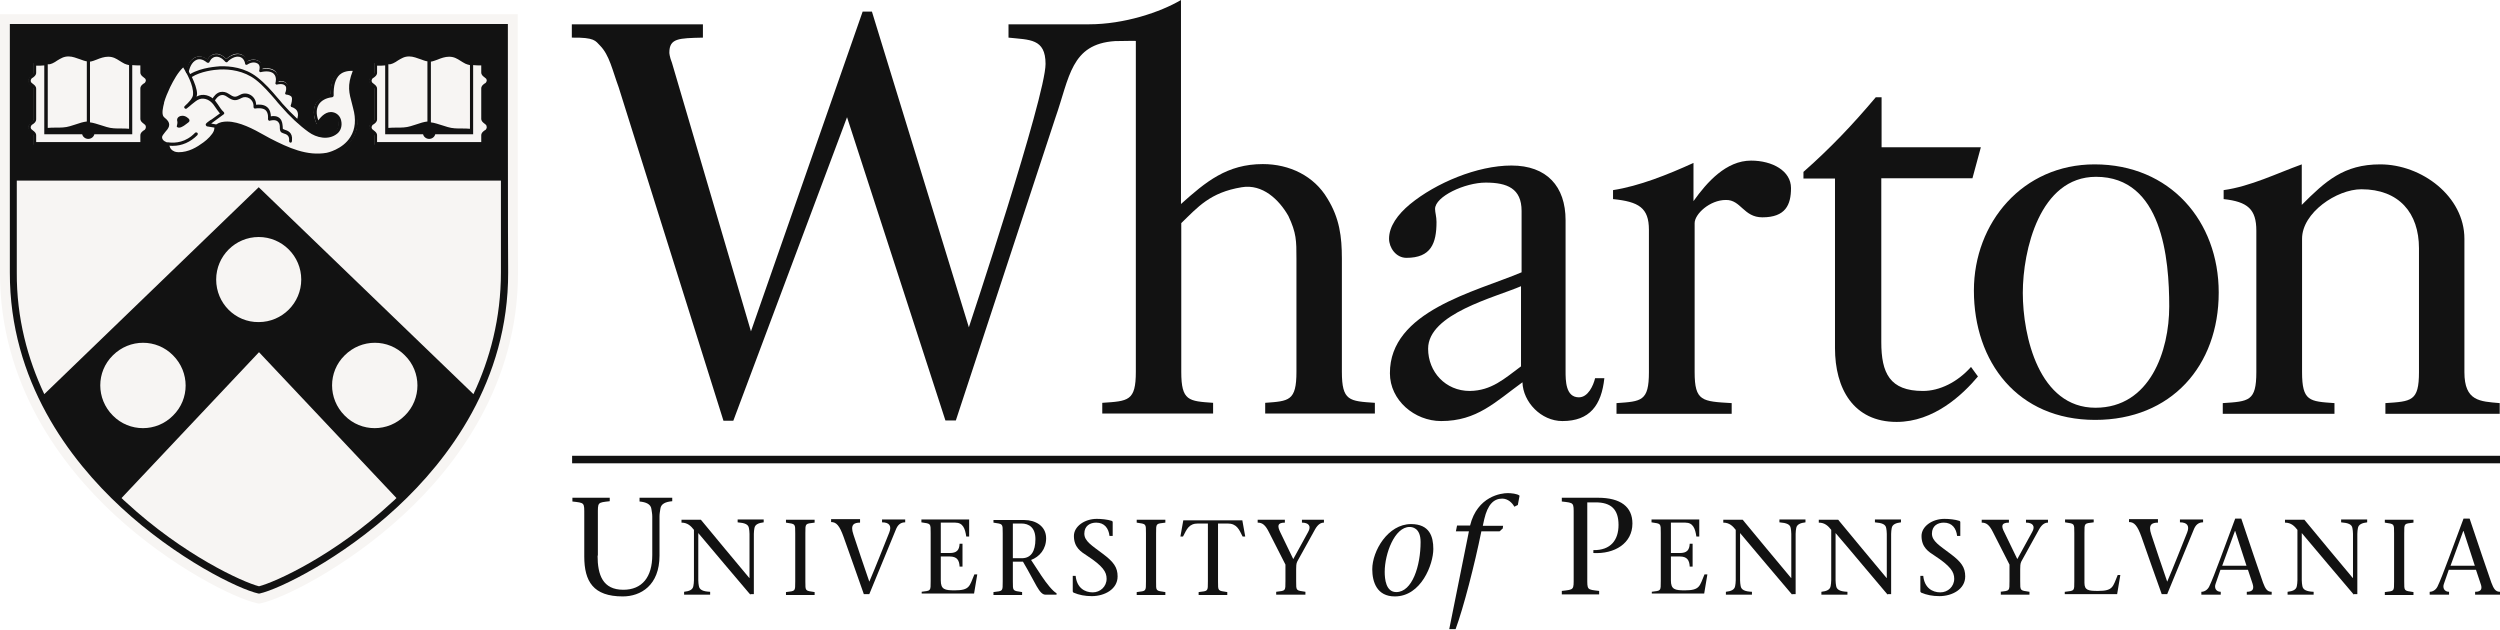
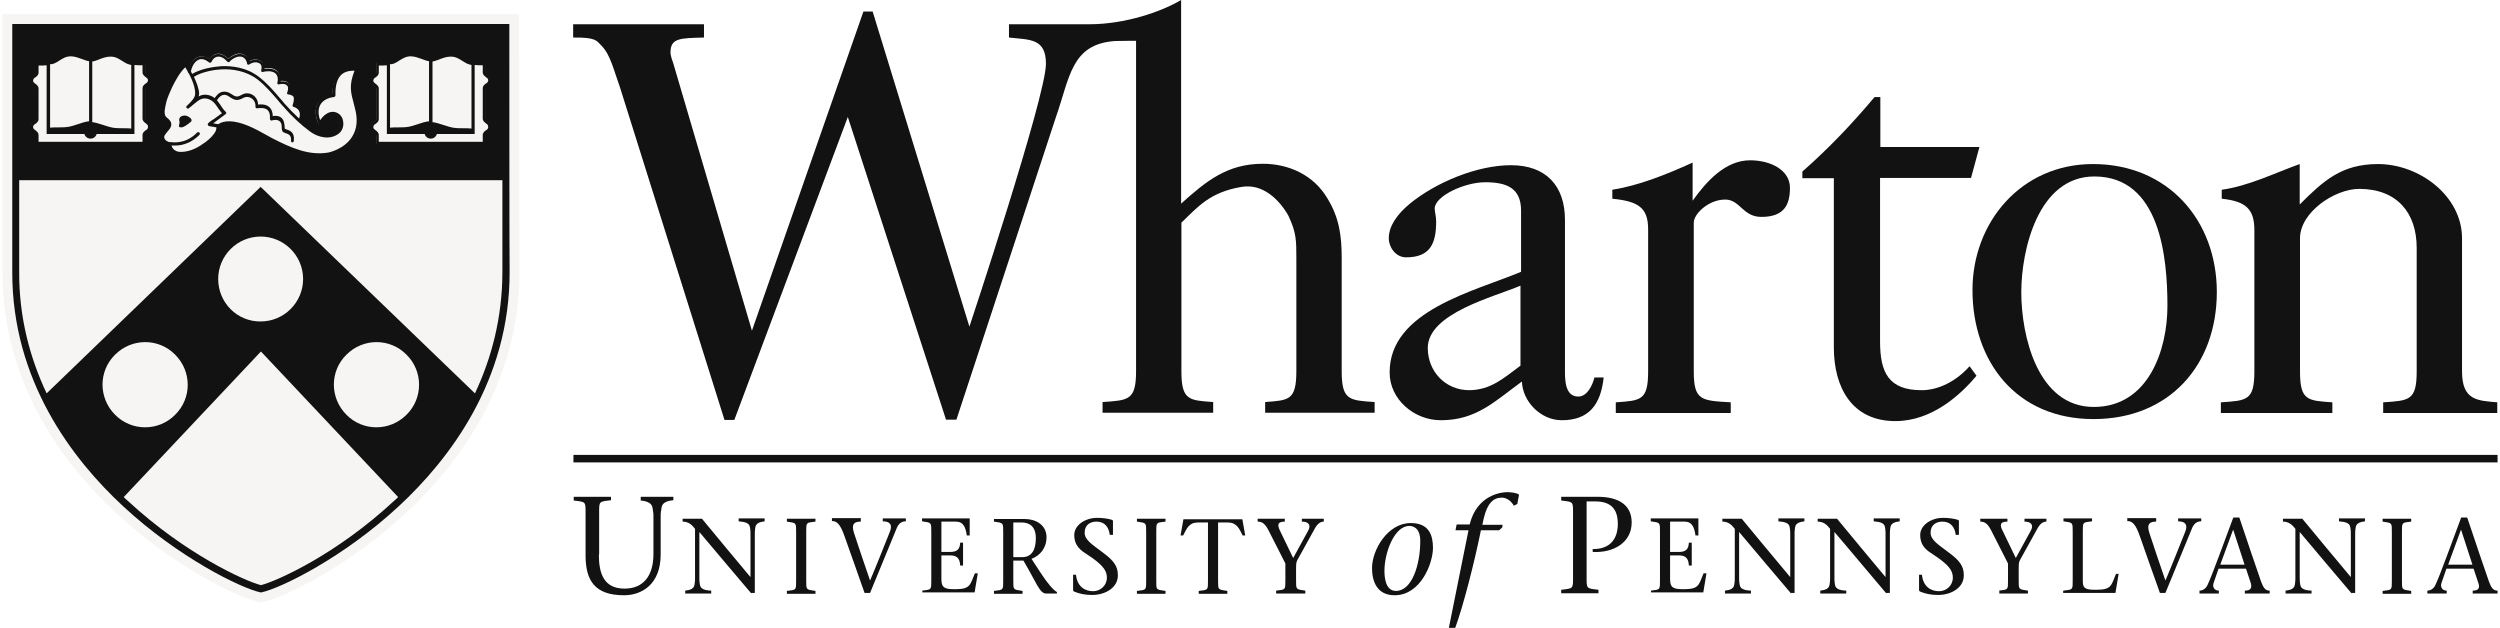
- <svg xmlns="http://www.w3.org/2000/svg" version="1.1" id="Layer_1" x="0px" y="0px" viewBox="0 0 863.9 217.4" style="enable-background:new 0 0 863.9 217.4;" xml:space="preserve">
+ <svg xmlns="http://www.w3.org/2000/svg" version="1.1" id="Layer_1" x="0px" y="0px" width="864" height="217" viewBox="0 0 863.9 217.4" style="enable-background:new 0 0 863.9 217.4;" xml:space="preserve">
  <style type="text/css">
	.st0{fill:#121212;}
	.st1{fill:#f7f5f3;}
	.st2{fill:#121212;}
</style>
  <polygon class="st0" points="863.9,160.1 197.7,160.1 197.7,157.5 863.9,157.5 863.9,160.1 " />
  <path class="st0" d="M206.5,192c0,6.7,1.8,11.8,8.9,11.8c6.5,0,10-4.4,10-12v-13.3c0-1-0.2-1.8-0.3-2.6c-0.2-1.7-1.9-2.4-4.1-2.6  V172h11.3v1.2c-2.3,0.2-3.9,0.9-4.1,2.6c-0.1,0.8-0.3,1.6-0.3,2.6V192c0,10.3-6.5,14.1-12.7,14.1c-10.2,0-13.3-5.2-13.3-13.8V178  c0-4.4,0.2-4.2-4.1-4.7V172h12.9v1.2c-4.3,0.5-4.1,0.3-4.1,4.7V192L206.5,192L206.5,192z" />
  <path class="st0" d="M259.3,205.5c-5.9-6.9-12-14.2-18-21.3v16.3c0,0.8,0.1,1.4,0.2,2c0.2,1.3,1.4,1.9,3.9,2v1h-9v-1  c1.8-0.2,3-0.7,3.2-2c0.1-0.6,0.2-1.2,0.2-2v-17.4c-1-1.3-2.2-2.5-4.3-2.5v-1h6.7c5.5,6.7,11.2,13.5,16.7,20.1h0.1v-15.2  c0-0.8-0.1-1.4-0.2-2c-0.2-1.3-1.4-1.8-3.9-2v-1h9v1c-1.7,0.2-3,0.7-3.2,2c-0.1,0.6-0.2,1.2-0.2,2v20.8H259.3L259.3,205.5  L259.3,205.5z" />
  <path class="st0" d="M278.3,200.9c0,3.4-0.1,3.2,3.2,3.7v1h-9.9v-1c3.3-0.4,3.2-0.2,3.2-3.7v-16.6c0-3.4,0.1-3.2-3.2-3.7v-1h9.9v1  c-3.3,0.4-3.2,0.2-3.2,3.7V200.9L278.3,200.9L278.3,200.9z" />
  <path class="st0" d="M297.2,180.6c-2,0-3.5,0.6-2.3,4.1c1.4,4.4,3.6,10.7,5.5,16.3c2.4-5.6,4.6-11.3,6.9-17c0.9-2.3,0-3.5-2.5-3.5  v-1h8v1c-1.1,0-2.3,0.4-3.1,2.2c-3.1,7.6-6.2,15.1-9.3,22.6h-1.9c-2.2-6.4-4.8-13.5-7-19.8c-1.4-3.9-2.5-5.1-4.3-5.1v-1h10V180.6  L297.2,180.6L297.2,180.6z" />
  <path class="st0" d="M318.4,204.5c3.3-0.4,3.2-0.2,3.2-3.7v-16.6c0-3.4,0.1-3.2-3.2-3.7v-1h16.5v5.9h-1c-0.4-2.7-1.1-4.8-3.8-4.8h-5  v10.5h3.1c2.3,0,3.3-0.9,3.4-3.2h1v7.9h-1c-0.1-2.2-0.9-3.5-3.4-3.5h-3.1v8.3c0,3.1,1.4,3.4,4.8,3.4c5.3,0,5.1-1.5,6.8-5.5h1  l-1.1,6.6h-18.1V204.5L318.4,204.5L318.4,204.5z" />
  <path class="st0" d="M343.3,179.7H354c3.7,0,7.5,2,7.5,6.3c0,3.8-2.3,6.4-5.2,7.5l3.6,5.5c1.8,2.7,3.9,5.3,5.2,6v0.5h-3.8  c-2.2,0-3.4-4-7.8-11.4H350v6.8c0,3.4-0.1,3.2,3.2,3.7v1h-9.9v-1c3.3-0.4,3.2-0.2,3.2-3.7v-16.6c0-3.4,0.1-3.2-3.2-3.7V179.7  L343.3,179.7L343.3,179.7z M350,192.9h3.1c3.2,0,4.7-2.4,4.7-6.6c0-4-2.2-5.4-4.9-5.4H350V192.9L350,192.9L350,192.9z" />
  <path class="st0" d="M383.4,185.2c-0.3-2.6-1.7-4.6-4.6-4.6c-2.1,0-4.1,1.1-4.1,3.8c0,2.6,2.6,4.1,6.3,6.9c3.9,2.9,5.2,4.8,5.2,7.9  c0,4.4-4.5,6.8-8.9,6.8c-2.4,0-4.4-0.4-6.3-1.2c-0.1-0.1-0.3-0.2-0.3-0.5v-5.3h1c0.4,4.1,3.1,5.7,5.9,5.7c2.6,0,4.8-2,4.8-4.7  c0-2.4-1.3-4.4-6.8-8c-2-1.3-4.5-2.8-4.5-6.8c0-3.3,3.7-5.9,7.9-5.9c1.6,0,3.7,0.2,5.2,0.7c0.2,0.1,0.3,0.2,0.3,0.4v4.8H383.4  L383.4,185.2L383.4,185.2z" />
  <path class="st0" d="M399.5,200.9c0,3.4-0.2,3.2,3.2,3.7v1h-9.9v-1c3.3-0.4,3.2-0.2,3.2-3.7v-16.6c0-3.4,0.1-3.2-3.2-3.7v-1h9.9v1  c-3.3,0.4-3.2,0.2-3.2,3.7V200.9L399.5,200.9L399.5,200.9z" />
  <path class="st0" d="M420.9,200.9c0,3.4-0.1,3.2,3.2,3.7v1h-9.9v-1c3.3-0.4,3.2-0.2,3.2-3.7v-20H414c-3.2,0-3.9,2-5.2,4.5h-0.9  l1-5.6h20.4l1,5.6h-0.9c-1.2-2.4-2-4.5-5.2-4.5h-3.3V200.9L420.9,200.9L420.9,200.9z" />
  <path class="st0" d="M441,204.5c3.3-0.4,3.2-0.2,3.2-3.7v-5.7l-5.7-11.2c-1.2-2.4-2.2-3.3-3.9-3.3v-1h9.4v1c-2.8,0-2.5,1.4-1.6,3.3  l4.5,9.3l5.1-9.3c1.3-2.2,0.1-3.3-2.1-3.3v-1h7.6v1c-1,0-2,0.5-3,2.2l-6.2,11.2c-0.4,0.7-0.4,1.8-0.4,2.7v4.1c0,3.4-0.1,3.2,3.2,3.7  v1H441V204.5L441,204.5L441,204.5z" />
  <path class="st0" d="M474.2,196.7c0-6.3,5.4-15.6,13.4-15.6c6.4,0,7.7,4.3,7.7,8.6c0,5.3-4.2,16.4-13.3,16.4  C475.8,206.1,474.2,201.1,474.2,196.7L474.2,196.7L474.2,196.7z M490.9,187.3c0-5-3-5.2-3.8-5.2c-5.2,0-8.6,9.3-8.6,15.5  c0,2.5,0.4,7,4,7C488,204.6,490.9,195.6,490.9,187.3L490.9,187.3L490.9,187.3z" />
  <path class="st0" d="M519.3,182.6l-1.1,1h-6.3c-2.3,11.4-6.2,26.5-8.9,33.8h-2.2l6.8-33.8h-4.5l0.4-2h4.5  c2.5-10.2,10.9-11.2,13-11.2c1.1,0,3.4,0.2,4.1,0.9l-0.6,3.2l-1.2,0.6c-0.7-1.3-2.2-2.8-4.2-2.8c-2.9,0-5,2-6.2,7.1l-0.5,2.3h7  L519.3,182.6L519.3,182.6L519.3,182.6z" />
  <path class="st0" d="M548.5,199.5c0,4.4-0.2,4.2,4.1,4.7v1.2h-12.9v-1.2c4.3-0.5,4.1-0.3,4.1-4.7V178c0-4.4,0.2-4.2-4.1-4.7V172  h12.5c7.9,0,11.9,3.2,11.9,8.9c0,6.9-6.2,10.6-13.5,10.2v-1c6,0.1,8.7-3.5,8.7-8.7c0-5.4-2.6-7.8-7.9-7.8h-2.9V199.5L548.5,199.5  L548.5,199.5z" />
  <path class="st0" d="M570.7,204.5c3.3-0.4,3.2-0.2,3.2-3.7v-16.6c0-3.4,0.1-3.2-3.2-3.7v-1h16.5v5.9h-1c-0.4-2.7-1.1-4.8-3.8-4.8h-5  v10.5h3.1c2.3,0,3.3-0.9,3.4-3.2h1v7.9h-1c-0.1-2.2-0.9-3.5-3.4-3.5h-3.1v8.3c0,3.1,1.4,3.4,4.8,3.4c5.3,0,5.1-1.5,6.8-5.5h1  l-1.1,6.6h-18.1V204.5L570.7,204.5L570.7,204.5z" />
  <path class="st0" d="M619.3,205.5c-5.9-6.9-12-14.2-18-21.3v16.3c0,0.8,0.1,1.4,0.2,2c0.2,1.3,1.4,1.9,3.9,2v1h-9v-1  c1.8-0.2,3-0.7,3.2-2c0.1-0.6,0.2-1.2,0.2-2v-17.4c-1-1.3-2.2-2.5-4.3-2.5v-1h6.7c5.5,6.7,11.2,13.5,16.7,20.1h0.1v-15.2  c0-0.8-0.1-1.4-0.2-2c-0.2-1.3-1.4-1.8-3.9-2v-1h9v1c-1.7,0.2-3,0.7-3.2,2c-0.1,0.6-0.2,1.2-0.2,2v20.8H619.3L619.3,205.5  L619.3,205.5z" />
  <path class="st0" d="M652.3,205.5c-5.9-6.9-11.9-14.2-18-21.3v16.3c0,0.8,0.1,1.4,0.2,2c0.2,1.3,1.4,1.9,3.9,2v1h-9v-1  c1.8-0.2,3-0.7,3.2-2c0.1-0.6,0.2-1.2,0.2-2v-17.4c-1-1.3-2.2-2.5-4.3-2.5v-1h6.7c5.5,6.7,11.2,13.5,16.7,20.1h0.1v-15.2  c0-0.8-0.1-1.4-0.2-2c-0.2-1.3-1.4-1.8-3.9-2v-1h9v1c-1.7,0.2-3,0.7-3.2,2c-0.1,0.6-0.2,1.2-0.2,2v20.8H652.3L652.3,205.5  L652.3,205.5z" />
  <path class="st0" d="M676.3,185.2c-0.3-2.6-1.7-4.6-4.6-4.6c-2.1,0-4.1,1.1-4.1,3.8c0,2.6,2.6,4.1,6.3,6.9c3.9,2.9,5.2,4.8,5.2,7.9  c0,4.4-4.5,6.8-8.9,6.8c-2.4,0-4.4-0.4-6.3-1.2c-0.1-0.1-0.3-0.2-0.3-0.5v-5.3h1c0.4,4.1,3.1,5.7,5.9,5.7c2.6,0,4.8-2,4.8-4.7  c0-2.4-1.3-4.4-6.8-8c-2-1.3-4.5-2.8-4.5-6.8c0-3.3,3.7-5.9,7.9-5.9c1.6,0,3.7,0.2,5.2,0.7c0.2,0.1,0.3,0.2,0.3,0.4v4.8H676.3  L676.3,185.2L676.3,185.2z" />
  <path class="st0" d="M691.2,204.5c3.3-0.4,3.2-0.2,3.2-3.7v-5.7l-5.7-11.2c-1.2-2.4-2.2-3.3-3.9-3.3v-1h9.4v1  c-2.8,0-2.6,1.4-1.6,3.3l4.5,9.3l5.1-9.3c1.3-2.2,0.1-3.3-2.1-3.3v-1h7.6v1c-1,0-2,0.5-3,2.2l-6.2,11.2c-0.4,0.7-0.4,1.8-0.4,2.7  v4.1c0,3.4-0.1,3.2,3.2,3.7v1h-9.9V204.5L691.2,204.5L691.2,204.5z" />
  <path class="st0" d="M713.6,204.5c3.3-0.4,3.2-0.2,3.2-3.7v-16.6c0-3.4,0.1-3.2-3.2-3.7v-1h9.9v1c-3.3,0.4-3.2,0.2-3.2,3.7v17.2  c0,2.6,1.4,2.8,4.7,2.8c5.3,0,5.1-1.5,6.8-5.5h0.9l-1.1,6.6h-18.1V204.5L713.6,204.5L713.6,204.5z" />
  <path class="st0" d="M745.7,180.6c-2,0-3.5,0.6-2.3,4.1c1.4,4.4,3.6,10.7,5.5,16.3c2.4-5.6,4.6-11.3,6.9-17c0.9-2.3,0-3.5-2.5-3.5  v-1h8v1c-1.1,0-2.3,0.4-3.1,2.2c-3.1,7.6-6.2,15.1-9.3,22.6h-1.9c-2.3-6.4-4.8-13.5-7-19.8c-1.4-3.9-2.5-5.1-4.3-5.1v-1h10V180.6  L745.7,180.6L745.7,180.6z" />
  <path class="st0" d="M767.3,196.9l-1.7,4.9c-0.5,1.4,0.2,2.7,1.8,2.7v1h-6.7v-1c1,0,2.1-0.6,2.7-1.8c1.6-3.2,5.9-15.3,9-23.5h2.1  c2.5,7.4,6.3,18.8,7.5,22.1c0.8,2.1,1.4,3.2,3,3.2v1h-8.6v-1c2.3,0,2.5-1.2,2-2.8l-1.6-4.8H767.3L767.3,196.9L767.3,196.9z   M776.3,195.5l-3.9-12h-0.1l-4.4,12H776.3L776.3,195.5L776.3,195.5z" />
  <path class="st0" d="M813.4,205.5c-5.9-6.9-12-14.2-18-21.3v16.3c0,0.8,0.1,1.4,0.2,2c0.2,1.3,1.4,1.9,3.9,2v1h-9v-1  c1.8-0.2,3-0.7,3.2-2c0.1-0.6,0.2-1.2,0.2-2v-17.4c-1-1.3-2.2-2.5-4.3-2.5v-1h6.7c5.5,6.7,11.2,13.5,16.7,20.1h0.1v-15.2  c0-0.8-0.1-1.4-0.2-2c-0.2-1.3-1.4-1.8-3.9-2v-1h9v1c-1.7,0.2-3,0.7-3.2,2c-0.1,0.6-0.2,1.2-0.2,2v20.8H813.4L813.4,205.5  L813.4,205.5z" />
  <path class="st0" d="M830.8,200.9c0,3.4-0.1,3.2,3.2,3.7v1h-9.9v-1c3.3-0.4,3.2-0.2,3.2-3.7v-16.6c0-3.4,0.1-3.2-3.2-3.7v-1h9.9v1  c-3.3,0.4-3.2,0.2-3.2,3.7V200.9L830.8,200.9L830.8,200.9z" />
  <path class="st0" d="M846.2,196.9l-1.7,4.9c-0.5,1.4,0.2,2.7,1.8,2.7v1h-6.7v-1c1,0,2.1-0.6,2.7-1.8c1.6-3.2,5.9-15.3,9-23.5h2.1  c2.5,7.4,6.3,18.8,7.5,22.1c0.8,2.1,1.4,3.2,3,3.2v1h-8.6v-1c2.3,0,2.5-1.2,1.9-2.8l-1.6-4.8H846.2L846.2,196.9L846.2,196.9z   M855.2,195.5l-3.9-12h-0.1l-4.4,12H855.2L855.2,195.5L855.2,195.5z" />
  <path class="st1" d="M178.9,4.9H0c0,0,0,88.7,0,89.2c-0.1,38.8,21.4,66.9,39.5,83.7c19.9,18.4,41.8,29,49.1,30.6l0.9,0.2l0.9-0.2  c7.3-1.6,29.2-12.2,49.1-30.6c18.1-16.7,39.6-44.9,39.5-83.7C178.9,93,178.9,4.9,178.9,4.9L178.9,4.9z" />
  <path class="st2" d="M167.9,42.3L167.9,42.3c0.3,0.2,0.5,0.4,0.7,0.7c0.2,0.3,0.3,0.7,0.3,1c0,0.4-0.1,0.7-0.3,1  c-0.2,0.3-0.5,0.5-0.7,0.7c-0.4,0.3-0.8,0.6-0.8,1.1V50l-18.8,0l-18.8,0v-3.2c0-0.5-0.4-0.8-0.8-1.1c-0.3-0.2-0.5-0.4-0.7-0.7  c-0.2-0.3-0.3-0.7-0.3-1c0-0.4,0.1-0.7,0.3-1c0.2-0.3,0.5-0.5,0.7-0.7c0.4-0.3,0.8-0.6,0.8-1.1V30.7c0-0.5-0.4-0.8-0.8-1.1  c-0.3-0.2-0.5-0.4-0.7-0.7c-0.2-0.3-0.3-0.7-0.3-1c0-0.4,0.1-0.7,0.3-1c0.2-0.3,0.5-0.5,0.7-0.7c0.4-0.3,0.8-0.6,0.8-1.1v-3.3h0.5  c2.2,0,4.1,0,5.5-0.6c0.5-0.2,1.1-0.6,1.6-0.9c1.1-0.7,2.5-1.5,4.4-1.5c1.6,0,3,0.6,4.3,1.1c0.9,0.4,1.8,0.7,2.4,0.7h0.3  c0.6,0,1.5-0.3,2.4-0.7c1.3-0.5,2.7-1.1,4.3-1.1c1.9,0,3.3,0.8,4.4,1.5c0.5,0.3,1,0.7,1.6,0.9c1.3,0.6,3.3,0.6,5.5,0.6h0.5V25  c0,0.5,0.4,0.8,0.8,1.1c0.2,0.2,0.5,0.4,0.7,0.7c0.2,0.3,0.3,0.7,0.3,1c0,0.4-0.1,0.7-0.3,1c-0.2,0.3-0.5,0.5-0.7,0.7  c-0.4,0.3-0.8,0.6-0.8,1.1v10.4C167.1,41.6,167.5,41.9,167.9,42.3L167.9,42.3z M121.9,47.7c-2.9,4.6-8.5,5.8-8.7,5.8  c-1.1,0.2-2.2,0.3-3.4,0.3h0c-5.8,0-11.2-2.5-16.7-5.4c-0.6-0.3-1.3-0.7-2-1.1c-3.5-1.9-8.4-4.6-12.5-4.6c-1.2,0-2.3,0.2-3.4,0.8  L75,43.6l0,0.2c0,0.5-0.1,1.1-0.3,1.5c-0.7,1.8-2.8,3.6-3.9,4.4c-2.4,1.7-5.4,3.5-9,3.5c-0.6,0-1.1-0.1-1.5-0.2  c-0.7-0.2-1.2-0.6-1.6-1.2c-0.2-0.3-0.4-0.6-0.5-0.9c-0.1-0.3-0.2-0.5-0.2-0.8l0-0.2l-0.2-0.1c-1.4-0.4-2.3-1.4-2.3-2.5  c0-0.9,0.6-1.6,1.2-2.3c1-1.1,1.8-2.1,0.4-3.4c-0.1-0.1-0.3-0.2-0.4-0.3c-0.2-0.1-0.4-0.3-0.5-0.5c-1.2-1.3-0.5-3.9-0.1-5.5l0-0.2  c0.5-1.7,1.1-3.5,2.1-5.4c1.3-2.6,2.9-5.6,5.1-7.4c0,0,0.1-0.1,0.2,0c0.1,0,0.1,0,0.1,0.1c0,0.1,0.3,0.4,0.6,1l0.4,0.6l0.2-0.7  c0.6-1.9,1.6-3.1,3-3.6c1.5-0.5,2.9,0.2,3.6,0.7l0.3,0.2l0.2-0.3c0.4-0.7,1.3-1.6,2.7-1.7c1.5-0.1,2.8,1,3.4,1.6l0.2,0.2l0.2-0.2  c0.7-0.6,2.4-1.9,4.2-1.6c1.7,0.2,2.3,1.7,2.5,2.3l0.1,0.4l0.4-0.2c0.8-0.4,2.3-0.9,3.8,0c0.9,0.6,1,1.6,1,2.3l0,0.4l0.4-0.1  c1.1-0.2,3.1-0.3,4.3,0.9c0.9,1,1,2.2,0.9,3.1l-0.1,0.4l0.4-0.1c1-0.1,2.2,0,2.9,1.1c0.5,0.7,0.3,1.8,0.1,2.3L99.3,32l0.3,0.1  c0.6,0.1,1.5,0.5,1.8,1.3c0.2,0.6,0.1,1.6-0.2,2.7l-0.1,0.3l0.3,0.1c0.5,0.2,1.4,0.7,1.8,1.6c0.5,0.9,0.4,2.1-0.1,3.4l-0.1,0.2  l0.2,0.2c1.2,1.1,2.5,2.1,3.7,3c2.5,1.8,6.4,2.8,9,0.6c1-0.8,1.4-2.3,1.1-3.7c-0.3-1.2-1.1-2.1-2.3-2.4c-2-0.4-3.6,1.5-4.9,3.4  c0,0.1-0.1,0.1-0.2,0.1c-0.1,0-0.1-0.1-0.2-0.1c-1.2-2.8-1.2-5.2-0.2-7c0.9-1.5,2.7-2.6,4.8-2.9l0.3,0l0-0.3c0-3.4,0.8-5.8,2.4-7.3  c1-0.9,2.8-1.9,5.8-1.5c0.1,0,0.1,0,0.1,0.1c0,0.1,0,0.1,0,0.2c-2.2,5.4-1.7,7.4-0.5,11.8c0.1,0.4,0.2,0.8,0.3,1.2l0,0  C124,41.2,123.7,44.8,121.9,47.7L121.9,47.7z M50.1,42.3L50.1,42.3c0.3,0.2,0.5,0.4,0.7,0.7c0.2,0.3,0.3,0.7,0.3,1  c0,0.4-0.1,0.7-0.3,1c-0.2,0.3-0.5,0.5-0.7,0.7c-0.4,0.3-0.8,0.6-0.8,1.1V50l-18.8,0l-18.8,0v-3.2c0-0.5-0.4-0.8-0.8-1.1  c-0.3-0.2-0.5-0.4-0.7-0.7c-0.2-0.3-0.3-0.7-0.3-1c0-0.4,0.1-0.7,0.3-1c0.2-0.3,0.5-0.5,0.7-0.7c0.4-0.3,0.8-0.6,0.8-1.1V30.7  c0-0.5-0.4-0.8-0.8-1.1c-0.3-0.2-0.5-0.4-0.7-0.7c-0.2-0.3-0.3-0.7-0.3-1c0-0.4,0.1-0.7,0.3-1c0.2-0.3,0.5-0.5,0.7-0.7  c0.4-0.3,0.8-0.6,0.8-1.1v-3.3h0.5c2.2,0,4.1,0,5.5-0.6c0.5-0.2,1.1-0.6,1.6-0.9c1.1-0.7,2.5-1.5,4.4-1.5c1.6,0,3,0.6,4.3,1.1  c0.9,0.4,1.8,0.7,2.4,0.7h0.3c0.6,0,1.5-0.3,2.4-0.7c1.3-0.5,2.7-1.1,4.3-1.1c1.9,0,3.3,0.8,4.4,1.5c0.5,0.3,1,0.7,1.6,0.9  c1.3,0.6,3.3,0.6,5.5,0.6h0.5V25c0,0.5,0.4,0.8,0.8,1.1c0.2,0.2,0.5,0.4,0.7,0.7c0.2,0.3,0.3,0.7,0.3,1c0,0.4-0.1,0.7-0.3,1  c-0.2,0.3-0.5,0.5-0.7,0.7c-0.4,0.3-0.8,0.6-0.8,1.1v10.4C49.3,41.6,49.7,41.9,50.1,42.3L50.1,42.3z M4.5,9.6c0,0,0.2,51.8,0,51.6  l169.9,0c0-24.3,0-51.6,0-51.6H4.5L4.5,9.6z" />
  <path class="st0" d="M63,40c0.6,0,1.2,0.2,1.7,0.6c0.2,0.2,0.4,0.3,0.5,0.4c0.4,0.4,0.4,1-0.1,1.3c-0.4,0.3-0.9,0.7-1.2,0.9  c-0.7,0.5-1.9,1.3-2.7,0.7c-0.4-0.3,0.4-0.9,0-2.3C61.1,40.5,62.2,40,63,40L63,40z" />
  <path class="st0" d="M63.3,23.3c-1.9,1.8-3.3,4.4-4.5,6.8c-0.9,1.9-1.6,3.6-2.1,5.3l0,0.2c-0.3,1.2-1,3.8-0.1,4.8  c0.1,0.1,0.3,0.2,0.4,0.4c0.2,0.1,0.3,0.2,0.5,0.4c1.9,1.8,0.6,3.3-0.4,4.4c-0.5,0.7-1.1,1.3-1.1,1.8c0,1.3,1.6,1.8,2.1,1.9  c0.2,0.1,0.4,0.2,0.4,0.5c0,0.4,0.1,0.7,0.2,1c0.1,0.3,0.2,0.5,0.4,0.7c0.3,0.4,0.8,0.7,1.3,0.9c0.4,0.1,0.8,0.2,1.3,0.2  c3.5,0,6.3-1.7,8.6-3.4c1.4-1,3.1-2.7,3.6-4c0.1-0.4,0.2-0.7,0.2-1.1l-2.4-0.4c0,0,0,0-0.1,0c-0.3-0.1-0.4-0.3-0.5-0.5  c-0.1-0.5,0.4-0.8,1.2-1.4c0.3-0.2,0.5-0.4,0.8-0.5c1.3-0.9,2.3-1.7,2.9-2.1c-0.7-0.8-1.2-1.6-1.7-2.3c-0.4-0.6-0.7-1-1-1.3  c-1.2-1.3-3.3-2.1-5.1-1c-0.7,0.4-1.3,1-2,1.5c-0.5,0.5-1.1,0.9-1.7,1.4c-0.2,0.2-0.5,0.1-0.7-0.1c-0.2-0.2-0.2-0.5,0-0.7  c0.1-0.1,0.2-0.2,0.3-0.3c0.8-0.7,2.6-2.5,2.6-3.7C67,29.5,64.3,24.9,63.3,23.3L63.3,23.3z M78.5,42c4.2,0,9.1,2.6,12.8,4.7  c0.7,0.4,1.4,0.8,2,1.1c6.4,3.3,12.8,6.2,19.6,5c0,0,5.5-1.1,8.2-5.5c1.7-2.7,2-6.1,0.9-10c-0.1-0.4-0.2-0.8-0.3-1.2  c-1.1-4.1-1.8-6.5,0.2-11.6c-2.3-0.1-3.7,0.6-4.5,1.3c-1.5,1.4-2.2,3.8-2.1,7.2c0,0.3-0.2,0.5-0.5,0.6c-2.1,0.2-3.9,1.2-4.7,2.6  c-0.8,1.4-0.9,3.2-0.1,5.4c1-1.4,2.8-3.3,5.1-2.8c1.4,0.3,2.5,1.4,2.8,2.9c0.4,1.7-0.1,3.5-1.4,4.5c-3,2.4-7.2,1.4-9.9-0.6  c-3.2-2.3-6.4-5.3-9.7-9.1c-0.6-0.7-1.2-1.3-1.7-2c-2.1-2.4-4.3-5-6.9-7c-4.1-3.1-8.9-3.6-12.2-3.5c-2.3,0.1-6.8,0.7-9.8,2.6  c0.9,1.9,1.8,4.2,1.8,5.9c0,0.3-0.1,0.6-0.2,0.9c2.2-1.3,4.8-0.4,6.3,1.2c0.3,0.4,0.7,0.9,1.1,1.5c0.6,0.9,1.2,1.9,2,2.6  c0.1,0.1,0.2,0.3,0.2,0.4c0,0.2-0.1,0.3-0.2,0.4c0,0-1.4,1-3.4,2.5c-0.3,0.2-0.5,0.4-0.8,0.6c0,0-0.1,0.1-0.1,0.1l1.7,0.3  C75.9,42.2,77.2,42,78.5,42L78.5,42z M109.8,54.1c-5.9,0-11.3-2.5-16.9-5.4c-0.6-0.3-1.3-0.7-2-1.1c-4.5-2.4-11.2-6.1-15.6-3.8  c0,0.6-0.1,1.1-0.3,1.6c-0.7,1.8-2.9,3.8-4,4.5c-2.4,1.8-5.5,3.6-9.2,3.6c-0.6,0-1.1-0.1-1.6-0.3c-0.7-0.2-1.3-0.7-1.8-1.3  c-0.2-0.3-0.4-0.6-0.6-1c-0.1-0.3-0.2-0.6-0.2-0.9C56,49.7,55,48.6,55,47.3c0-1,0.7-1.8,1.3-2.5c1.1-1.3,1.5-1.9,0.5-2.9  c-0.1-0.1-0.2-0.2-0.4-0.3c-0.2-0.1-0.4-0.3-0.6-0.5c-1.3-1.4-0.6-4.1-0.1-5.8l0-0.2c0.5-1.7,1.2-3.5,2.1-5.5  c1.3-2.7,2.9-5.6,5.2-7.5c0.1-0.1,0.3-0.1,0.4-0.1c0.2,0,0.3,0.1,0.4,0.2c0.1,0.1,1,1.5,1.9,3.4c4-2.4,9.6-2.6,10.3-2.7  c3.5-0.1,8.6,0.4,12.9,3.8c2.7,2.1,4.9,4.6,7,7.1c0.6,0.6,1.1,1.3,1.7,2c3.3,3.7,6.4,6.6,9.6,8.9c2.4,1.7,6.1,2.7,8.6,0.6  c0.9-0.7,1.3-2.1,1-3.4c-0.3-1.1-1-1.9-2-2.1c-1.8-0.4-3.3,1.4-4.5,3.2c-0.1,0.2-0.3,0.3-0.5,0.2c-0.2,0-0.4-0.1-0.4-0.3  c-1.2-2.9-1.3-5.4-0.2-7.3c1-1.6,2.8-2.8,5-3.1c0-3.5,0.8-6,2.5-7.5c1-0.9,2.9-2,6.1-1.5c0.2,0,0.3,0.1,0.4,0.3  c0.1,0.1,0.1,0.3,0,0.5c-2.2,5.3-1.6,7.2-0.5,11.6c0.1,0.4,0.2,0.8,0.3,1.2c1.1,4.3,0.8,7.9-1.1,10.9c-3,4.8-8.7,5.9-9,6  C112,54,110.9,54.1,109.8,54.1L109.8,54.1z" />
  <path class="st0" d="M59.7,50.4c-0.5,0-1,0-1.6-0.1c-0.3,0-0.5-0.3-0.5-0.6c0-0.3,0.3-0.5,0.6-0.5c2.5,0.3,6,0,9.2-3.3  c0.2-0.2,0.5-0.2,0.8,0c0.2,0.2,0.2,0.5,0,0.8C65.8,49.1,62.9,50.4,59.7,50.4L59.7,50.4z" />
  <path class="st0" d="M103,42.3c-0.1,0-0.1,0-0.2,0c-0.3-0.1-0.4-0.4-0.3-0.7c0.6-1.3,0.6-2.4,0.2-3.2c-0.6-1.1-1.9-1.4-1.9-1.4  c-0.1,0-0.3-0.1-0.3-0.3c-0.1-0.1-0.1-0.3,0-0.4c0.2-0.5,0.6-2,0.3-2.7c-0.2-0.6-1.4-0.9-1.8-0.9c-0.2,0-0.3-0.1-0.4-0.2  c-0.1-0.1-0.1-0.3,0-0.5c0.2-0.4,0.5-1.6,0.1-2.2c-0.8-1.2-2.9-0.6-2.9-0.6c-0.2,0.1-0.4,0-0.5-0.1c-0.1-0.1-0.2-0.3-0.1-0.5  c0,0,0.6-1.9-0.6-3.1c-1.4-1.4-4.3-0.6-4.4-0.6c-0.2,0.1-0.4,0-0.5-0.1c-0.1-0.1-0.2-0.3-0.1-0.5c0-0.1,0.5-1.6-0.5-2.3  c-1.7-1.1-3.6,0.3-3.6,0.3c-0.1,0.1-0.3,0.1-0.5,0.1c-0.2-0.1-0.3-0.2-0.3-0.4c0-0.1-0.3-2.1-2.1-2.4c-2-0.3-4,1.7-4,1.8  c-0.1,0.1-0.2,0.2-0.4,0.1c-0.1,0-0.3-0.1-0.4-0.2c0,0-1.4-1.8-3.1-1.7c-1.7,0.1-2.3,1.8-2.3,1.8c-0.1,0.2-0.2,0.3-0.4,0.3  c-0.2,0-0.3,0-0.5-0.1c0,0-1.7-1.6-3.4-1c-2.1,0.8-2.7,3.4-2.9,4.3l0,0c-0.1,0.3-0.3,0.4-0.6,0.4c-0.3-0.1-0.4-0.3-0.4-0.6l0,0  c0.2-1,0.9-4,3.6-5c1.6-0.6,3.1,0.2,3.9,0.8c0.4-0.7,1.3-1.8,2.9-1.8c1.7-0.1,3,1.1,3.6,1.7c0.8-0.7,2.6-1.9,4.5-1.7  c1.6,0.2,2.5,1.5,2.8,2.5c0.9-0.4,2.5-1,4.1,0c1.1,0.7,1.2,1.9,1.1,2.7c1.1-0.2,3.3-0.3,4.6,1c1.1,1.1,1.1,2.5,1,3.3  c0.9-0.1,2.4-0.1,3.3,1.2c0.5,0.8,0.4,1.9,0.2,2.6c0.7,0.2,1.7,0.6,2.1,1.5c0.3,0.9,0,2.2-0.2,2.9c0.6,0.2,1.5,0.8,2,1.8  c0.6,1.1,0.5,2.5-0.2,4.1C103.3,42.2,103.2,42.3,103,42.3L103,42.3z" />
  <path class="st0" d="M100.4,49.3C100.4,49.3,100.4,49.3,100.4,49.3c-0.3,0-0.5-0.3-0.5-0.6c0.2-1.9-0.9-2.3-1.9-2.6  c-0.3-0.1-0.5-0.2-0.7-0.3c-0.5-0.3-0.6-1-0.6-1.6c0-0.7,0-1.5-0.6-2.1c-0.9-1-2.8-0.4-2.8-0.4c-0.2,0.1-0.4,0-0.5-0.1  c-0.1-0.1-0.2-0.3-0.2-0.5c0,0,0.3-2.1-0.9-3.1c-1-0.8-2.9-0.6-3.5-0.5c-0.2,0-0.3,0-0.4-0.1c-0.1-0.1-0.2-0.3-0.2-0.4  c0.1-1.3-0.4-2.3-1.4-3c-0.8-0.5-1.8-0.6-2.6-0.2c-2.1,1.1-2.9,1.2-5.2-0.4c-0.7-0.5-1.4-0.7-2.1-0.5c-0.8,0.2-1.6,1-2.2,2.1  c-0.1,0.2-0.4,0.4-0.7,0.2c-0.2-0.1-0.4-0.4-0.2-0.7c0.7-1.4,1.7-2.4,2.9-2.7c1-0.2,2,0,2.9,0.6c1.9,1.3,2.3,1.3,4.1,0.3  c1.1-0.6,2.5-0.5,3.6,0.2c1.1,0.7,1.8,1.9,1.8,3.3c0.9-0.1,2.6-0.2,3.8,0.8c1.1,0.9,1.3,2.4,1.3,3.2c0.8-0.2,2.3-0.2,3.2,0.8  c0.8,0.9,0.8,2,0.9,2.8c0,0.3,0,0.7,0.1,0.8c0.1,0,0.3,0.1,0.5,0.2c1,0.3,2.9,0.9,2.6,3.7C100.9,49.1,100.7,49.3,100.4,49.3  L100.4,49.3z" />
  <path class="st0" d="M50.4,44c0,0.2-0.1,0.4-0.2,0.6c-0.1,0.2-0.3,0.4-0.6,0.5c-0.5,0.4-1.1,0.8-1.1,1.7v2.3h-18h0h-18v-2.3  c0-0.9-0.6-1.3-1.1-1.7c-0.2-0.2-0.4-0.3-0.6-0.5c-0.1-0.2-0.2-0.4-0.2-0.6l0,0l0,0c0-0.2,0.1-0.4,0.2-0.6c0.1-0.2,0.3-0.4,0.6-0.5  c0.5-0.4,1.1-0.8,1.1-1.7V30.7c0-0.9-0.6-1.3-1.1-1.7c-0.2-0.2-0.4-0.3-0.6-0.5c-0.1-0.2-0.2-0.4-0.2-0.6l0,0l0,0  c0-0.2,0.1-0.4,0.2-0.6c0.1-0.2,0.3-0.4,0.6-0.5c0.5-0.4,1.1-0.8,1.1-1.7v-2.4c0,0,0,0,0.1,0c0.9,0,1.9,0,2.7-0.1v23.8h13.1  c0.2,0.9,1.1,1.6,2.1,1.6c1,0,1.9-0.7,2.1-1.6h13.1l0,0V22.5c0.9,0.1,1.8,0.1,2.7,0.1c0,0,0.1,0,0.1,0V25c0,0.9,0.6,1.3,1.1,1.7  c0.2,0.2,0.4,0.3,0.6,0.5c0.1,0.2,0.2,0.4,0.2,0.6v0v0c0,0.2-0.1,0.4-0.2,0.6c-0.1,0.2-0.3,0.4-0.6,0.5c-0.5,0.4-1.1,0.8-1.1,1.7  v10.4c0,0.9,0.6,1.3,1.1,1.7c0.2,0.2,0.4,0.3,0.6,0.5C50.4,43.5,50.4,43.7,50.4,44L50.4,44L50.4,44L50.4,44z M18.1,21.9  c0.6-0.3,1.2-0.6,1.7-1c1.2-0.7,2.2-1.4,3.9-1.4c1.4,0,2.8,0.6,4,1c0.8,0.3,1.6,0.6,2.3,0.7v20.8c0,0-0.1,0-0.1,0  c-1,0.1-2.4,0.5-4.1,1.1c-0.5,0.2-1.1,0.3-1.6,0.5c-1.6,0.5-3.2,0.5-4.8,0.5c-1,0-2,0-2.9,0.1v-22C17.1,22.3,17.6,22.1,18.1,21.9  L18.1,21.9z M33.4,20.6c1.2-0.5,2.6-1,4-1c1.7,0,2.8,0.7,3.9,1.4c0.5,0.3,1.1,0.7,1.7,1c0.5,0.2,1,0.4,1.6,0.5v22  c-0.9-0.1-1.9-0.1-2.9-0.1c-1.6,0-3.2,0-4.8-0.5c-0.5-0.2-1.1-0.3-1.6-0.5c-1.6-0.5-3.1-1-4.1-1.1c0,0,0,0-0.1,0V21.3  C31.9,21.2,32.6,20.9,33.4,20.6L33.4,20.6z M50.3,42c-0.4-0.3-0.7-0.5-0.7-0.9V30.7c0-0.3,0.2-0.5,0.7-0.9c0.3-0.2,0.6-0.4,0.8-0.8  c0.2-0.4,0.4-0.8,0.4-1.2c0-0.4-0.1-0.9-0.4-1.2c-0.2-0.3-0.5-0.6-0.8-0.8c-0.4-0.3-0.7-0.5-0.7-0.9v-3.6h-0.8l0,0  c-1.9,0-4,0-5.3-0.6c-0.5-0.2-1-0.5-1.5-0.9c-1.2-0.7-2.5-1.6-4.6-1.6c-1.6,0-3.1,0.6-4.4,1.1c-0.9,0.4-1.7,0.7-2.3,0.7h-0.1l0,0h0  l0,0h-0.1c-0.6,0-1.4-0.3-2.3-0.7c-1.3-0.5-2.8-1.1-4.4-1.1c-2,0-3.4,0.8-4.6,1.6c-0.5,0.3-1,0.6-1.5,0.9c-1.3,0.6-3.4,0.6-5.3,0.6  l0,0h-0.8V25c0,0.3-0.2,0.5-0.7,0.9c-0.3,0.2-0.6,0.4-0.8,0.8c-0.2,0.4-0.4,0.8-0.4,1.2c0,0.4,0.1,0.9,0.4,1.2  c0.2,0.3,0.5,0.6,0.8,0.8c0.4,0.3,0.7,0.5,0.7,0.9v10.4c0,0.3-0.2,0.5-0.7,0.9c-0.3,0.2-0.6,0.4-0.8,0.8c-0.2,0.4-0.4,0.8-0.4,1.2  c0,0.4,0.1,0.9,0.4,1.2c0.2,0.3,0.5,0.6,0.8,0.8c0.4,0.3,0.7,0.5,0.7,0.9v3.5l0,0h0v0l19.1,0l19.1,0v0h0l0,0v-3.5  c0-0.3,0.2-0.5,0.7-0.9c0.3-0.2,0.6-0.4,0.8-0.8c0.2-0.4,0.4-0.8,0.4-1.2c0-0.4-0.1-0.9-0.4-1.2C50.9,42.4,50.6,42.2,50.3,42  L50.3,42z" />
  <path class="st0" d="M168.2,44c0,0.2-0.1,0.4-0.2,0.6c-0.1,0.2-0.3,0.4-0.6,0.5c-0.5,0.4-1.1,0.8-1.1,1.7v2.3h-18h0h-18v-2.3  c0-0.9-0.6-1.3-1.1-1.7c-0.2-0.2-0.4-0.3-0.6-0.5c-0.1-0.2-0.2-0.4-0.2-0.6v0v0c0-0.2,0.1-0.4,0.2-0.6c0.1-0.2,0.3-0.4,0.6-0.5  c0.5-0.4,1.1-0.8,1.1-1.7V30.7c0-0.9-0.6-1.3-1.1-1.7c-0.2-0.2-0.4-0.3-0.6-0.5c-0.1-0.2-0.2-0.4-0.2-0.6v0v0c0-0.2,0.1-0.4,0.2-0.6  c0.1-0.2,0.3-0.4,0.6-0.5c0.5-0.4,1.1-0.8,1.1-1.7v-2.4c0,0,0,0,0.1,0c0.9,0,1.9,0,2.7-0.1v23.8h13.1c0.2,0.9,1.1,1.6,2.1,1.6  c1,0,1.9-0.7,2.1-1.6h13.1l0,0V22.5c0.9,0.1,1.8,0.1,2.7,0.1c0,0,0.1,0,0.1,0V25c0,0.9,0.6,1.3,1.1,1.7c0.2,0.2,0.4,0.3,0.6,0.5  c0.1,0.2,0.2,0.4,0.2,0.6v0v0c0,0.2-0.1,0.4-0.2,0.6c-0.1,0.2-0.3,0.4-0.6,0.5c-0.5,0.4-1.1,0.8-1.1,1.7v10.4c0,0.9,0.6,1.3,1.1,1.7  c0.2,0.2,0.4,0.3,0.6,0.5C168.1,43.5,168.2,43.7,168.2,44L168.2,44L168.2,44L168.2,44z M135.8,21.9c0.6-0.3,1.2-0.6,1.7-1  c1.2-0.7,2.2-1.4,3.9-1.4c1.4,0,2.8,0.6,4,1c0.8,0.3,1.6,0.6,2.3,0.7v20.8c0,0-0.1,0-0.1,0c-1,0.1-2.4,0.5-4.1,1.1  c-0.5,0.2-1.1,0.3-1.6,0.5c-1.6,0.5-3.2,0.5-4.8,0.5c-1,0-2,0-2.9,0.1v-22C134.8,22.3,135.3,22.1,135.8,21.9L135.8,21.9z   M151.2,20.6c1.2-0.5,2.6-1,4-1c1.7,0,2.8,0.7,3.9,1.4c0.5,0.3,1.1,0.7,1.7,1c0.5,0.2,1,0.4,1.6,0.5v22c-0.9-0.1-1.9-0.1-2.9-0.1  c-1.6,0-3.2,0-4.8-0.5c-0.5-0.2-1.1-0.3-1.6-0.5c-1.6-0.5-3.1-1-4.1-1.1c0,0,0,0-0.1,0V21.3C149.6,21.2,150.4,20.9,151.2,20.6  L151.2,20.6z M168.1,42c-0.4-0.3-0.7-0.5-0.7-0.9V30.7c0-0.3,0.2-0.5,0.7-0.9c0.3-0.2,0.6-0.4,0.8-0.8c0.2-0.4,0.4-0.8,0.4-1.2  c0-0.4-0.1-0.9-0.4-1.2c-0.2-0.3-0.5-0.6-0.8-0.8c-0.4-0.3-0.7-0.5-0.7-0.9v-3.6h-0.8l0,0c-1.9,0-4,0-5.3-0.6  c-0.5-0.2-1-0.5-1.5-0.9c-1.2-0.7-2.5-1.6-4.6-1.6c-1.6,0-3.1,0.6-4.4,1.1c-0.9,0.4-1.7,0.7-2.3,0.7h-0.1l0,0h0l0,0h-0.1  c-0.6,0-1.4-0.3-2.3-0.7c-1.3-0.5-2.8-1.1-4.4-1.1c-2,0-3.4,0.8-4.6,1.6c-0.5,0.3-1,0.6-1.5,0.9c-1.3,0.6-3.4,0.6-5.3,0.6l0,0h-0.8  V25c0,0.3-0.2,0.5-0.7,0.9c-0.3,0.2-0.6,0.4-0.8,0.8c-0.2,0.4-0.4,0.8-0.4,1.2c0,0.4,0.1,0.9,0.4,1.2c0.2,0.3,0.5,0.6,0.8,0.8  c0.4,0.3,0.7,0.5,0.7,0.9v10.4c0,0.3-0.2,0.5-0.7,0.9c-0.3,0.2-0.6,0.4-0.8,0.8c-0.2,0.4-0.4,0.8-0.4,1.2c0,0.4,0.1,0.9,0.4,1.2  c0.2,0.3,0.5,0.6,0.8,0.8c0.4,0.3,0.7,0.5,0.7,0.9v3.5l0,0h0v0l19.1,0l19.1,0v0h0l0,0v-3.5c0-0.3,0.2-0.5,0.7-0.9  c0.3-0.2,0.6-0.4,0.8-0.8c0.2-0.4,0.4-0.8,0.4-1.2c0-0.4-0.1-0.9-0.4-1.2C168.7,42.4,168.3,42.2,168.1,42L168.1,42z" />
  <path class="st0" d="M163.6,136.2L89.4,64.7l-74.1,71.5C9.6,124.1,5.7,110,5.8,94.1c0-0.5,0-14.9,0-31.7h167.3c0,16.8,0,31.2,0,31.7  C173.1,110,169.3,124.1,163.6,136.2L163.6,136.2z M139.9,143.6c-5.8,5.8-15.1,5.8-20.8,0c-5.8-5.8-5.8-15.1,0-20.8  c5.8-5.8,15.1-5.8,20.8,0C145.7,128.5,145.7,137.9,139.9,143.6L139.9,143.6z M74.7,96.6c0-8.1,6.6-14.7,14.7-14.7  c8.1,0,14.7,6.6,14.7,14.7c0,8.1-6.6,14.7-14.7,14.7C81.3,111.4,74.7,104.8,74.7,96.6L74.7,96.6z M135.5,173.5  c-19.9,18.5-40.5,27.7-46,29.1c-5.5-1.4-26.1-10.7-46-29.1c-0.5-0.4-1-0.9-1.5-1.4l47.5-50.4l47.5,50.4  C136.5,172.6,136,173.1,135.5,173.5L135.5,173.5z M39,143.6c-5.8-5.8-5.8-15.1,0-20.8c5.8-5.8,15.1-5.8,20.8,0  c5.8,5.8,5.8,15.1,0,20.8C54.1,149.4,44.7,149.4,39,143.6L39,143.6z M173.1,10.7c0,5.5,0,28.7,0,49.3H5.8c0-20.6,0-43.8,0-49.3  H173.1L173.1,10.7z M175.5,8.3H3.4c0,0,0,84.7,0,85.8c-0.1,37.6,20.8,64.9,38.4,81.2c19.2,17.8,40.7,28.3,47.5,29.8l0.2,0l0.2,0  c6.8-1.5,28.3-12,47.5-29.8c17.6-16.3,38.5-43.6,38.4-81.2C175.5,93,175.5,8.3,175.5,8.3L175.5,8.3z" />
  <path class="st0" d="M525.6,126.6V98.9c-9,3.9-32.1,9.5-32.1,21.6c0,8,6,14.6,14.4,14.6C515.4,135,519.8,130.9,525.6,126.6  L525.6,126.6L525.6,126.6L525.6,126.6z M525.8,94.1V72.9c0-7.8-5-9.8-12.4-9.8c-7.2,0-17.5,4.8-17.5,9.1c0,1.2,0.5,2.6,0.5,4.5  c0,7.4-1.9,12.4-10.4,12.4c-3.6,0-6-3.5-6-6.6c0-4.3,3-8.4,7.2-11.9c9-7.4,23.3-13.4,35.1-13.4c12.2,0,18.7,7.2,18.7,18.9v52.1  c0,3.3,0,9.1,4.6,9.1c3.2,0,5-4.1,5.6-6.6h3.2c-1,9.3-5,14.8-14.5,14.8c-7.4,0-13.6-6.6-13.8-13.4c-9.4,6.8-15.7,13.4-28.1,13.4  c-9.2,0-17.7-7.2-17.7-16.5C480.2,107.5,509.7,100.9,525.8,94.1L525.8,94.1L525.8,94.1L525.8,94.1z" />
  <path class="st0" d="M699,101.2c0,15,5.6,39.7,25.1,39.7c18.9,0,25.5-19.7,25.5-35c0-16.5-2.4-44.8-25.3-44.8  C704.8,61.1,699,86.6,699,101.2L699,101.2L699,101.2L699,101.2z M682.1,100.4c0-23.5,16.9-43.6,41.7-43.6  c26.1,0,42.9,19.6,42.9,44.3c0,25.3-16.4,44-42.7,44C697.2,145.1,682.1,125.1,682.1,100.4L682.1,100.4L682.1,100.4L682.1,100.4z" />
  <path class="st0" d="M197.6,13V8.4h45.3V13c-8.4,0.2-11.6,0.2-11.6,5.2c0,0.2,0.1,1.5,0.9,3.5l27.3,92.8L298.1,4h3.2l33.5,109.1  c0,0,26.5-79.7,26.5-91c0-8.9-5.6-8.3-12.8-9.1V8.4l27.8,0c12.2,0,24.7-4.2,31.8-8.4v70.5c8.6-7.7,15.9-13.8,28.3-13.8  c9.2,0,17.7,4.1,22.3,11.9c4.2,6.8,5,13.2,5,20.8v39.1c0,10.1,2.6,10.1,11.4,10.7v3.7h-37.9v-3.7c8.2-0.6,10.8-0.6,10.8-10.7V89.4  c0-6.2,0-8.9-2.8-14.8c-3.2-5.6-8.9-11.1-16.1-9.9c-11,1.8-15.2,6.9-20.9,12.4v51.4c0,10.1,2.6,10.1,11,10.7v3.7h-38.3v-3.7  c9-0.6,11.6-0.6,11.6-10.7V14.2c0.2-0.2-3.1,0-7.2,0c-15.3,1-15.7,12.6-20.6,26.5l-34.4,104.6h-3.6L292.7,40.5l-39.3,104.9h-3.4  L213.8,30.2c-2.2-6-3.2-11.1-6.4-14.4C205.7,14.1,205.6,12.9,197.6,13L197.6,13L197.6,13L197.6,13z" />
  <path class="st0" d="M806.7,143v-3.7c-8.6-0.6-11.2-0.6-11.2-10.7V82.5c0-9,12-17.1,20.5-17.1c13,0,19.9,8.2,19.9,20.4v42.8  c0,10.1-2.6,10.1-11.6,10.7v3.7h39.5v-3.7c-6.8-0.6-12.2-0.6-12.2-10.7V82.5c0-14.6-14.7-25.7-29.1-25.7c-12.6,0-18.9,5.8-27.1,14  v-14c-8.6,3.1-17.7,7.6-27,8.9v3.1c8.3,0.9,11.3,3.5,11.3,10.9v48.9c0,10.1-2.6,10.1-11.6,10.7v3.7H806.7L806.7,143L806.7,143  L806.7,143z" />
  <path class="st0" d="M598.4,143v-3.7c-10.2-0.6-12.8-0.6-12.8-10.7V77.1c0-3.1,5.2-8,10.8-8c5.2-0.1,6.1,6,12.6,6  c8,0,9.9-4.3,9.9-10.1c0-6-6.5-9.5-13.8-9.5c-8.6,0-15.2,7.4-19.9,14V56.3c-9,4.1-18.8,8-27.8,9.4v3.1c8.9,0.9,12.4,3,12.4,10.6  v49.2c0,10.1-2.6,10.1-11.2,10.7v3.7H598.4L598.4,143L598.4,143L598.4,143z" />
  <path class="st0" d="M681.6,61.6l2.9-10.7h-34.3V33.6h-2c-8,9.5-15.7,17.6-25,25.8v2.3h10.9v58.6c0,13.9,6.3,25.5,21.3,25.5  c12.9,0,22.8-9.4,28.1-15.7l-2.4-3.3c-4.7,5.3-10.9,8.3-16.6,8.3c-11.5,0-14.4-6.2-14.4-16.9V61.6H681.6L681.6,61.6L681.6,61.6  L681.6,61.6z" />
</svg>
